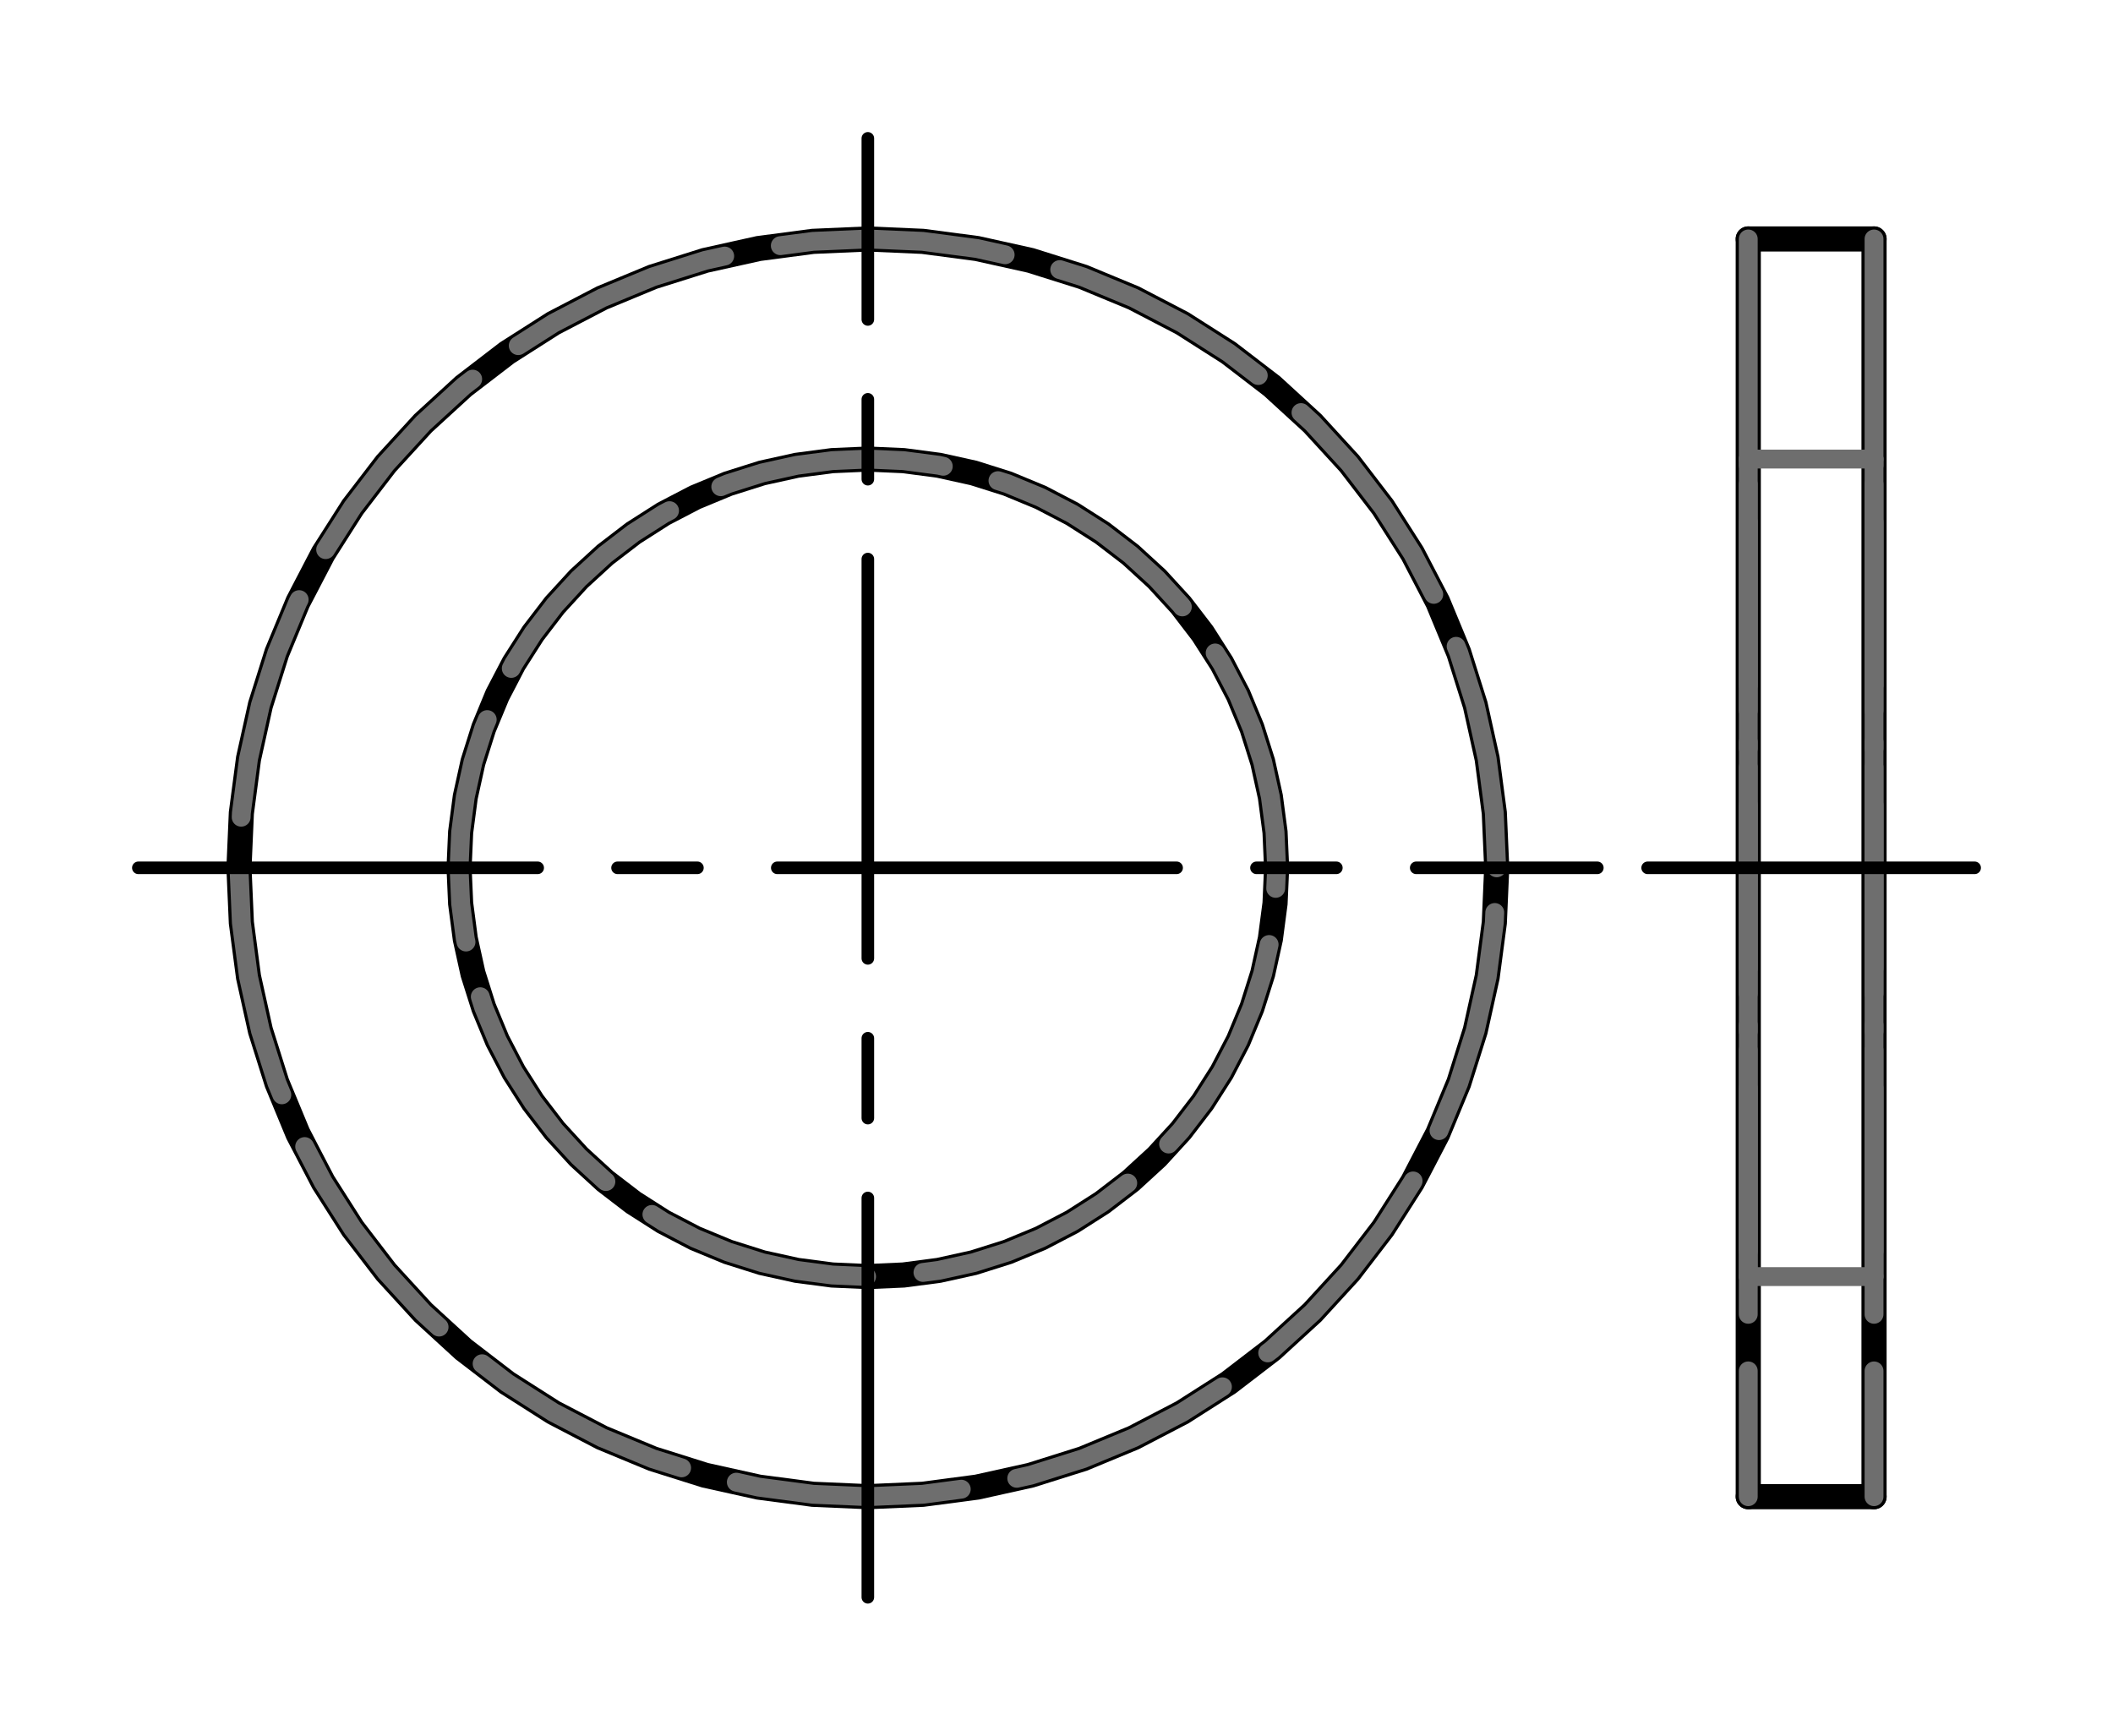
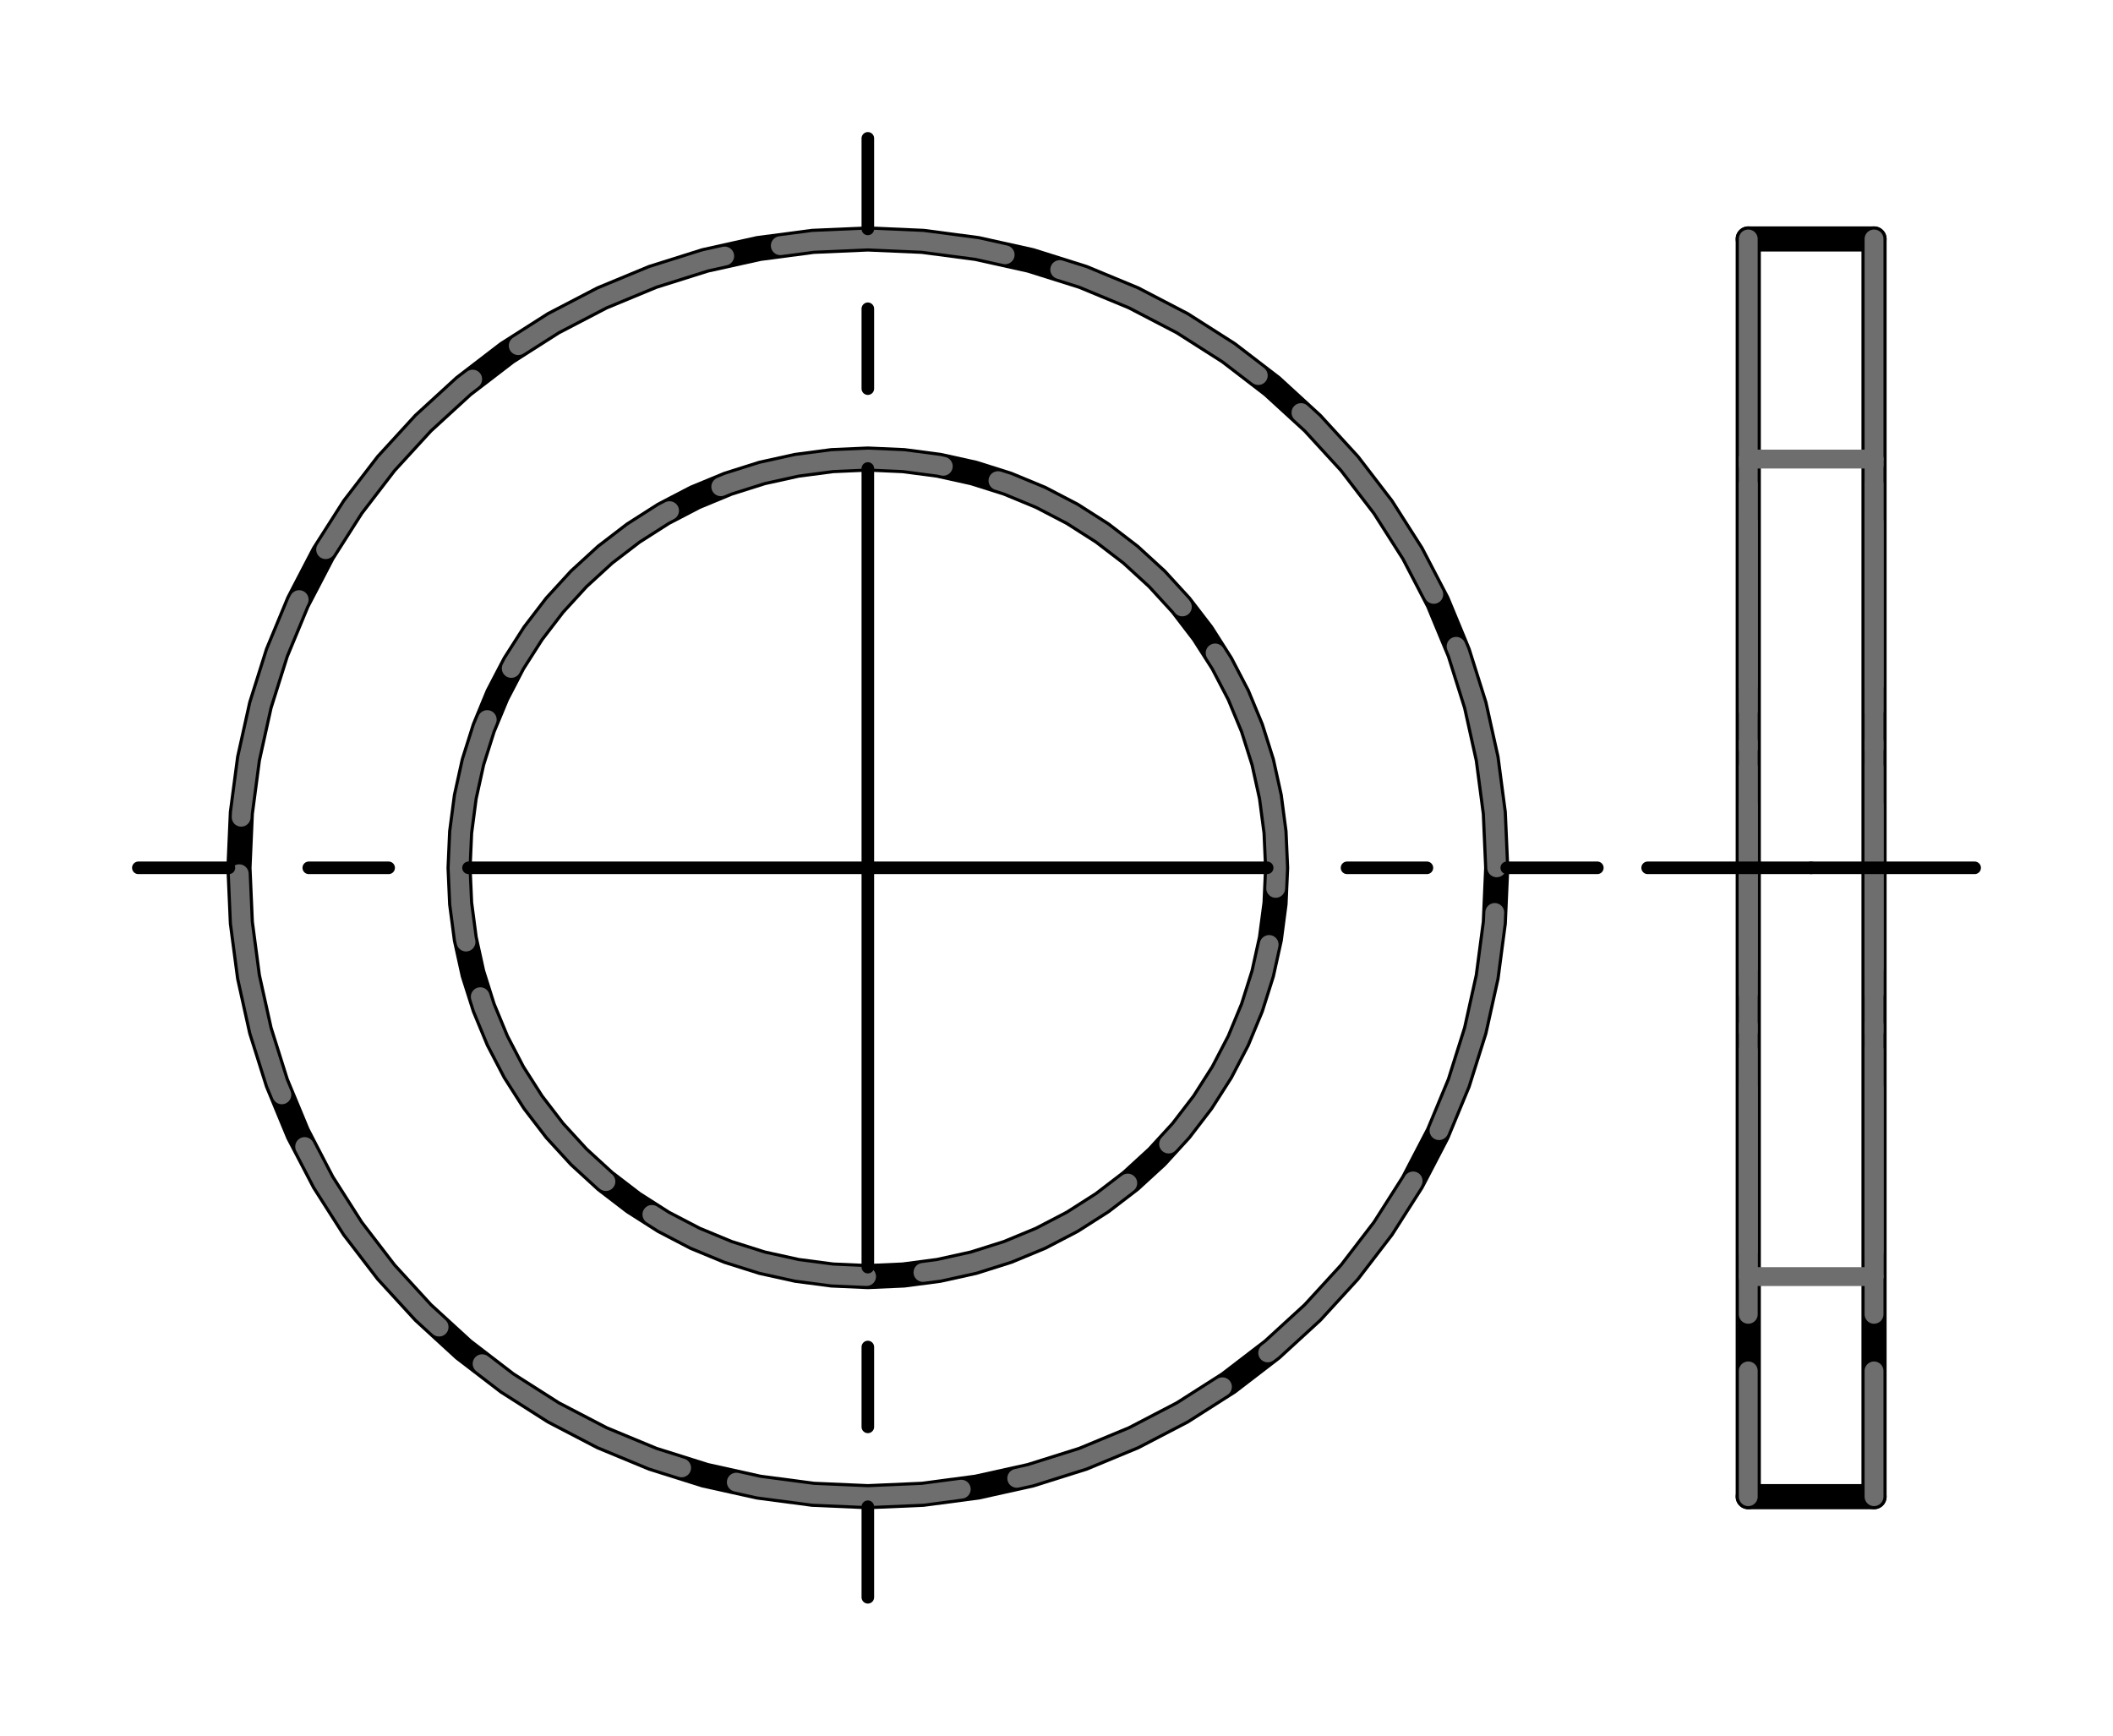
<svg xmlns="http://www.w3.org/2000/svg" width="33.6mm" height="27.6mm" viewBox="-13.8 -13.8 33.6 27.6" version="1.1">
  <g transform="scale(1,-1)" stroke-linecap="round">
    <g fill="none" stroke="rgb(0,0,0)" stroke-width="0.4" id="Visible">
      <path d="M 10.0,0.0 L 9.962,0.872 L 9.848,1.736 L 9.659,2.588 L 9.397,3.42 L 9.063,4.226 L 8.66,5.0 L 8.191,5.736 L 7.66,6.428 L 7.071,7.071 L 6.428,7.66 L 5.736,8.191 L 5.0,8.66 L 4.226,9.063 L 3.42,9.397 L 2.588,9.659 L 1.736,9.848 L 0.872,9.962 L 0.0,10.0 L -0.872,9.962 L -1.736,9.848 L -2.588,9.659 L -3.42,9.397 L -4.226,9.063 L -5.0,8.66 L -5.736,8.191 L -6.428,7.66 L -7.071,7.071 L -7.66,6.428 L -8.191,5.736 L -8.66,5.0 L -9.063,4.226 L -9.397,3.42 L -9.659,2.588 L -9.848,1.736 L -9.962,0.872 L -10.0,0.0 L -9.962,-0.872 L -9.848,-1.736 L -9.659,-2.588 L -9.397,-3.42 L -9.063,-4.226 L -8.66,-5.0 L -8.191,-5.736 L -7.66,-6.428 L -7.071,-7.071 L -6.428,-7.66 L -5.736,-8.191 L -5.0,-8.66 L -4.226,-9.063 L -3.42,-9.397 L -2.588,-9.659 L -1.736,-9.848 L -0.872,-9.962 L -0.0,-10.0 L 0.872,-9.962 L 1.736,-9.848 L 2.588,-9.659 L 3.42,-9.397 L 4.226,-9.063 L 5.0,-8.66 L 5.736,-8.191 L 6.428,-7.66 L 7.071,-7.071 L 7.66,-6.428 L 8.191,-5.736 L 8.66,-5.0 L 9.063,-4.226 L 9.397,-3.42 L 9.659,-2.588 L 9.848,-1.736 L 9.962,-0.872 L 10.0,-0.0" />
      <path d="M 6.5,0.0 L 6.475,0.567 L 6.401,1.129 L 6.279,1.682 L 6.108,2.223 L 5.891,2.747 L 5.629,3.25 L 5.324,3.728 L 4.979,4.178 L 4.596,4.596 L 4.178,4.979 L 3.728,5.324 L 3.25,5.629 L 2.747,5.891 L 2.223,6.108 L 1.682,6.279 L 1.129,6.401 L 0.567,6.475 L -0.0,6.5 L -0.567,6.475 L -1.129,6.401 L -1.682,6.279 L -2.223,6.108 L -2.747,5.891 L -3.25,5.629 L -3.728,5.324 L -4.178,4.979 L -4.596,4.596 L -4.979,4.178 L -5.324,3.728 L -5.629,3.25 L -5.891,2.747 L -6.108,2.223 L -6.279,1.682 L -6.401,1.129 L -6.475,0.567 L -6.5,-0.0 L -6.475,-0.567 L -6.401,-1.129 L -6.279,-1.682 L -6.108,-2.223 L -5.891,-2.747 L -5.629,-3.25 L -5.324,-3.728 L -4.979,-4.178 L -4.596,-4.596 L -4.178,-4.979 L -3.728,-5.324 L -3.25,-5.629 L -2.747,-5.891 L -2.223,-6.108 L -1.682,-6.279 L -1.129,-6.401 L -0.567,-6.475 L 0.0,-6.5 L 0.567,-6.475 L 1.129,-6.401 L 1.682,-6.279 L 2.223,-6.108 L 2.747,-5.891 L 3.25,-5.629 L 3.728,-5.324 L 4.178,-4.979 L 4.596,-4.596 L 4.979,-4.178 L 5.324,-3.728 L 5.629,-3.25 L 5.891,-2.747 L 6.108,-2.223 L 6.279,-1.682 L 6.401,-1.129 L 6.475,-0.567 L 6.5,0.0" />
      <path d="M 14.0,-10.0 L 14.0,-9.722 L 14.0,-9.444 L 14.0,-9.167 L 14.0,-8.889 L 14.0,-8.611 L 14.0,-8.333 L 14.0,-8.056 L 14.0,-7.778 L 14.0,-7.5 L 14.0,-7.222 L 14.0,-6.944 L 14.0,-6.667 L 14.0,-6.389 L 14.0,-6.111 L 14.0,-5.833 L 14.0,-5.556 L 14.0,-5.278 L 14.0,-5.0 L 14.0,-4.722 L 14.0,-4.444 L 14.0,-4.167 L 14.0,-3.889 L 14.0,-3.611 L 14.0,-3.333 L 14.0,-3.056 L 14.0,-2.778 L 14.0,-2.5 L 14.0,-2.222 L 14.0,-1.944 L 14.0,-1.667 L 14.0,-1.389 L 14.0,-1.111 L 14.0,-0.833 L 14.0,-0.556 L 14.0,-0.278 L 14.0,0.0 L 14.0,0.278 L 14.0,0.556 L 14.0,0.833 L 14.0,1.111 L 14.0,1.389 L 14.0,1.667 L 14.0,1.944 L 14.0,2.222 L 14.0,2.5 L 14.0,2.778 L 14.0,3.056 L 14.0,3.333 L 14.0,3.611 L 14.0,3.889 L 14.0,4.167 L 14.0,4.444 L 14.0,4.722 L 14.0,5.0 L 14.0,5.278 L 14.0,5.556 L 14.0,5.833 L 14.0,6.111 L 14.0,6.389 L 14.0,6.667 L 14.0,6.944 L 14.0,7.222 L 14.0,7.5 L 14.0,7.778 L 14.0,8.056 L 14.0,8.333 L 14.0,8.611 L 14.0,8.889 L 14.0,9.167 L 14.0,9.444 L 14.0,9.722 L 14.0,10.0" />
      <path d="M 16.0,10.0 L 15.972,10.0 L 15.944,10.0 L 15.917,10.0 L 15.889,10.0 L 15.861,10.0 L 15.833,10.0 L 15.806,10.0 L 15.778,10.0 L 15.75,10.0 L 15.722,10.0 L 15.694,10.0 L 15.667,10.0 L 15.639,10.0 L 15.611,10.0 L 15.583,10.0 L 15.556,10.0 L 15.528,10.0 L 15.5,10.0 L 15.472,10.0 L 15.444,10.0 L 15.417,10.0 L 15.389,10.0 L 15.361,10.0 L 15.333,10.0 L 15.306,10.0 L 15.278,10.0 L 15.25,10.0 L 15.222,10.0 L 15.194,10.0 L 15.167,10.0 L 15.139,10.0 L 15.111,10.0 L 15.083,10.0 L 15.056,10.0 L 15.028,10.0 L 15.0,10.0 L 14.972,10.0 L 14.944,10.0 L 14.917,10.0 L 14.889,10.0 L 14.861,10.0 L 14.833,10.0 L 14.806,10.0 L 14.778,10.0 L 14.75,10.0 L 14.722,10.0 L 14.694,10.0 L 14.667,10.0 L 14.639,10.0 L 14.611,10.0 L 14.583,10.0 L 14.556,10.0 L 14.528,10.0 L 14.5,10.0 L 14.472,10.0 L 14.444,10.0 L 14.417,10.0 L 14.389,10.0 L 14.361,10.0 L 14.333,10.0 L 14.306,10.0 L 14.278,10.0 L 14.25,10.0 L 14.222,10.0 L 14.194,10.0 L 14.167,10.0 L 14.139,10.0 L 14.111,10.0 L 14.083,10.0 L 14.056,10.0 L 14.028,10.0 L 14.0,10.0" />
      <path d="M 16.0,-10.0 L 16.0,-9.722 L 16.0,-9.444 L 16.0,-9.167 L 16.0,-8.889 L 16.0,-8.611 L 16.0,-8.333 L 16.0,-8.056 L 16.0,-7.778 L 16.0,-7.5 L 16.0,-7.222 L 16.0,-6.944 L 16.0,-6.667 L 16.0,-6.389 L 16.0,-6.111 L 16.0,-5.833 L 16.0,-5.556 L 16.0,-5.278 L 16.0,-5.0 L 16.0,-4.722 L 16.0,-4.444 L 16.0,-4.167 L 16.0,-3.889 L 16.0,-3.611 L 16.0,-3.333 L 16.0,-3.056 L 16.0,-2.778 L 16.0,-2.5 L 16.0,-2.222 L 16.0,-1.944 L 16.0,-1.667 L 16.0,-1.389 L 16.0,-1.111 L 16.0,-0.833 L 16.0,-0.556 L 16.0,-0.278 L 16.0,0.0 L 16.0,0.278 L 16.0,0.556 L 16.0,0.833 L 16.0,1.111 L 16.0,1.389 L 16.0,1.667 L 16.0,1.944 L 16.0,2.222 L 16.0,2.5 L 16.0,2.778 L 16.0,3.056 L 16.0,3.333 L 16.0,3.611 L 16.0,3.889 L 16.0,4.167 L 16.0,4.444 L 16.0,4.722 L 16.0,5.0 L 16.0,5.278 L 16.0,5.556 L 16.0,5.833 L 16.0,6.111 L 16.0,6.389 L 16.0,6.667 L 16.0,6.944 L 16.0,7.222 L 16.0,7.5 L 16.0,7.778 L 16.0,8.056 L 16.0,8.333 L 16.0,8.611 L 16.0,8.889 L 16.0,9.167 L 16.0,9.444 L 16.0,9.722 L 16.0,10.0" />
      <path d="M 16.0,-10.0 L 15.972,-10.0 L 15.944,-10.0 L 15.917,-10.0 L 15.889,-10.0 L 15.861,-10.0 L 15.833,-10.0 L 15.806,-10.0 L 15.778,-10.0 L 15.75,-10.0 L 15.722,-10.0 L 15.694,-10.0 L 15.667,-10.0 L 15.639,-10.0 L 15.611,-10.0 L 15.583,-10.0 L 15.556,-10.0 L 15.528,-10.0 L 15.5,-10.0 L 15.472,-10.0 L 15.444,-10.0 L 15.417,-10.0 L 15.389,-10.0 L 15.361,-10.0 L 15.333,-10.0 L 15.306,-10.0 L 15.278,-10.0 L 15.25,-10.0 L 15.222,-10.0 L 15.194,-10.0 L 15.167,-10.0 L 15.139,-10.0 L 15.111,-10.0 L 15.083,-10.0 L 15.056,-10.0 L 15.028,-10.0 L 15.0,-10.0 L 14.972,-10.0 L 14.944,-10.0 L 14.917,-10.0 L 14.889,-10.0 L 14.861,-10.0 L 14.833,-10.0 L 14.806,-10.0 L 14.778,-10.0 L 14.75,-10.0 L 14.722,-10.0 L 14.694,-10.0 L 14.667,-10.0 L 14.639,-10.0 L 14.611,-10.0 L 14.583,-10.0 L 14.556,-10.0 L 14.528,-10.0 L 14.5,-10.0 L 14.472,-10.0 L 14.444,-10.0 L 14.417,-10.0 L 14.389,-10.0 L 14.361,-10.0 L 14.333,-10.0 L 14.306,-10.0 L 14.278,-10.0 L 14.25,-10.0 L 14.222,-10.0 L 14.194,-10.0 L 14.167,-10.0 L 14.139,-10.0 L 14.111,-10.0 L 14.083,-10.0 L 14.056,-10.0 L 14.028,-10.0 L 14.0,-10.0" />
    </g>
    <g fill="none" stroke="rgb(110,110,110)" stroke-width="0.3" id="Hidden" stroke-dasharray="3.6 0.9">
      <path d="M 10.0,0.0 L 9.962,0.872 L 9.848,1.736 L 9.659,2.588 L 9.397,3.42 L 9.063,4.226 L 8.66,5.0 L 8.191,5.736 L 7.66,6.428 L 7.071,7.071 L 6.428,7.66 L 5.736,8.191 L 5.0,8.66 L 4.226,9.063 L 3.42,9.397 L 2.588,9.659 L 1.736,9.848 L 0.872,9.962 L 0.0,10.0 L -0.872,9.962 L -1.736,9.848 L -2.588,9.659 L -3.42,9.397 L -4.226,9.063 L -5.0,8.66 L -5.736,8.191 L -6.428,7.66 L -7.071,7.071 L -7.66,6.428 L -8.191,5.736 L -8.66,5.0 L -9.063,4.226 L -9.397,3.42 L -9.659,2.588 L -9.848,1.736 L -9.962,0.872 L -10.0,0.0 L -9.962,-0.872 L -9.848,-1.736 L -9.659,-2.588 L -9.397,-3.42 L -9.063,-4.226 L -8.66,-5.0 L -8.191,-5.736 L -7.66,-6.428 L -7.071,-7.071 L -6.428,-7.66 L -5.736,-8.191 L -5.0,-8.66 L -4.226,-9.063 L -3.42,-9.397 L -2.588,-9.659 L -1.736,-9.848 L -0.872,-9.962 L -0.0,-10.0 L 0.872,-9.962 L 1.736,-9.848 L 2.588,-9.659 L 3.42,-9.397 L 4.226,-9.063 L 5.0,-8.66 L 5.736,-8.191 L 6.428,-7.66 L 7.071,-7.071 L 7.66,-6.428 L 8.191,-5.736 L 8.66,-5.0 L 9.063,-4.226 L 9.397,-3.42 L 9.659,-2.588 L 9.848,-1.736 L 9.962,-0.872 L 10.0,-0.0" />
      <path d="M 6.5,0.0 L 6.475,0.567 L 6.401,1.129 L 6.279,1.682 L 6.108,2.223 L 5.891,2.747 L 5.629,3.25 L 5.324,3.728 L 4.979,4.178 L 4.596,4.596 L 4.178,4.979 L 3.728,5.324 L 3.25,5.629 L 2.747,5.891 L 2.223,6.108 L 1.682,6.279 L 1.129,6.401 L 0.567,6.475 L -0.0,6.5 L -0.567,6.475 L -1.129,6.401 L -1.682,6.279 L -2.223,6.108 L -2.747,5.891 L -3.25,5.629 L -3.728,5.324 L -4.178,4.979 L -4.596,4.596 L -4.979,4.178 L -5.324,3.728 L -5.629,3.25 L -5.891,2.747 L -6.108,2.223 L -6.279,1.682 L -6.401,1.129 L -6.475,0.567 L -6.5,-0.0 L -6.475,-0.567 L -6.401,-1.129 L -6.279,-1.682 L -6.108,-2.223 L -5.891,-2.747 L -5.629,-3.25 L -5.324,-3.728 L -4.979,-4.178 L -4.596,-4.596 L -4.178,-4.979 L -3.728,-5.324 L -3.25,-5.629 L -2.747,-5.891 L -2.223,-6.108 L -1.682,-6.279 L -1.129,-6.401 L -0.567,-6.475 L 0.0,-6.5 L 0.567,-6.475 L 1.129,-6.401 L 1.682,-6.279 L 2.223,-6.108 L 2.747,-5.891 L 3.25,-5.629 L 3.728,-5.324 L 4.178,-4.979 L 4.596,-4.596 L 4.979,-4.178 L 5.324,-3.728 L 5.629,-3.25 L 5.891,-2.747 L 6.108,-2.223 L 6.279,-1.682 L 6.401,-1.129 L 6.475,-0.567 L 6.5,0.0" />
      <path d="M 14.0,10.0 L 14.0,9.722 L 14.0,9.444 L 14.0,9.167 L 14.0,8.889 L 14.0,8.611 L 14.0,8.333 L 14.0,8.056 L 14.0,7.778 L 14.0,7.5 L 14.0,7.222 L 14.0,6.944 L 14.0,6.667 L 14.0,6.389 L 14.0,6.111 L 14.0,5.833 L 14.0,5.556 L 14.0,5.278 L 14.0,5.0 L 14.0,4.722 L 14.0,4.444 L 14.0,4.167 L 14.0,3.889 L 14.0,3.611 L 14.0,3.333 L 14.0,3.056 L 14.0,2.778 L 14.0,2.5 L 14.0,2.222 L 14.0,1.944 L 14.0,1.667 L 14.0,1.389 L 14.0,1.111 L 14.0,0.833 L 14.0,0.556 L 14.0,0.278 L 14.0,0.0 L 14.0,-0.278 L 14.0,-0.556 L 14.0,-0.833 L 14.0,-1.111 L 14.0,-1.389 L 14.0,-1.667 L 14.0,-1.944 L 14.0,-2.222 L 14.0,-2.5 L 14.0,-2.778 L 14.0,-3.056 L 14.0,-3.333 L 14.0,-3.611 L 14.0,-3.889 L 14.0,-4.167 L 14.0,-4.444 L 14.0,-4.722 L 14.0,-5.0 L 14.0,-5.278 L 14.0,-5.556 L 14.0,-5.833 L 14.0,-6.111 L 14.0,-6.389 L 14.0,-6.667 L 14.0,-6.944 L 14.0,-7.222 L 14.0,-7.5 L 14.0,-7.778 L 14.0,-8.056 L 14.0,-8.333 L 14.0,-8.611 L 14.0,-8.889 L 14.0,-9.167 L 14.0,-9.444 L 14.0,-9.722 L 14.0,-10.0" />
      <path d="M 16.0,10.0 L 16.0,9.722 L 16.0,9.444 L 16.0,9.167 L 16.0,8.889 L 16.0,8.611 L 16.0,8.333 L 16.0,8.056 L 16.0,7.778 L 16.0,7.5 L 16.0,7.222 L 16.0,6.944 L 16.0,6.667 L 16.0,6.389 L 16.0,6.111 L 16.0,5.833 L 16.0,5.556 L 16.0,5.278 L 16.0,5.0 L 16.0,4.722 L 16.0,4.444 L 16.0,4.167 L 16.0,3.889 L 16.0,3.611 L 16.0,3.333 L 16.0,3.056 L 16.0,2.778 L 16.0,2.5 L 16.0,2.222 L 16.0,1.944 L 16.0,1.667 L 16.0,1.389 L 16.0,1.111 L 16.0,0.833 L 16.0,0.556 L 16.0,0.278 L 16.0,0.0 L 16.0,-0.278 L 16.0,-0.556 L 16.0,-0.833 L 16.0,-1.111 L 16.0,-1.389 L 16.0,-1.667 L 16.0,-1.944 L 16.0,-2.222 L 16.0,-2.5 L 16.0,-2.778 L 16.0,-3.056 L 16.0,-3.333 L 16.0,-3.611 L 16.0,-3.889 L 16.0,-4.167 L 16.0,-4.444 L 16.0,-4.722 L 16.0,-5.0 L 16.0,-5.278 L 16.0,-5.556 L 16.0,-5.833 L 16.0,-6.111 L 16.0,-6.389 L 16.0,-6.667 L 16.0,-6.944 L 16.0,-7.222 L 16.0,-7.5 L 16.0,-7.778 L 16.0,-8.056 L 16.0,-8.333 L 16.0,-8.611 L 16.0,-8.889 L 16.0,-9.167 L 16.0,-9.444 L 16.0,-9.722 L 16.0,-10.0" />
      <path d="M 14.0,6.5 L 14.0,6.319 L 14.0,6.139 L 14.0,5.958 L 14.0,5.778 L 14.0,5.597 L 14.0,5.417 L 14.0,5.236 L 14.0,5.056 L 14.0,4.875 L 14.0,4.694 L 14.0,4.514 L 14.0,4.333 L 14.0,4.153 L 14.0,3.972 L 14.0,3.792 L 14.0,3.611 L 14.0,3.431 L 14.0,3.25 L 14.0,3.069 L 14.0,2.889 L 14.0,2.708 L 14.0,2.528 L 14.0,2.347 L 14.0,2.167 L 14.0,1.986 L 14.0,1.806 L 14.0,1.625 L 14.0,1.444 L 14.0,1.264 L 14.0,1.083 L 14.0,0.903 L 14.0,0.722 L 14.0,0.542 L 14.0,0.361 L 14.0,0.181 L 14.0,0.0 L 14.0,-0.181 L 14.0,-0.361 L 14.0,-0.542 L 14.0,-0.722 L 14.0,-0.903 L 14.0,-1.083 L 14.0,-1.264 L 14.0,-1.444 L 14.0,-1.625 L 14.0,-1.806 L 14.0,-1.986 L 14.0,-2.167 L 14.0,-2.347 L 14.0,-2.528 L 14.0,-2.708 L 14.0,-2.889 L 14.0,-3.069 L 14.0,-3.25 L 14.0,-3.431 L 14.0,-3.611 L 14.0,-3.792 L 14.0,-3.972 L 14.0,-4.153 L 14.0,-4.333 L 14.0,-4.514 L 14.0,-4.694 L 14.0,-4.875 L 14.0,-5.056 L 14.0,-5.236 L 14.0,-5.417 L 14.0,-5.597 L 14.0,-5.778 L 14.0,-5.958 L 14.0,-6.139 L 14.0,-6.319 L 14.0,-6.5" />
      <path d="M 14.0,-6.5 L 14.0,-6.319 L 14.0,-6.139 L 14.0,-5.958 L 14.0,-5.778 L 14.0,-5.597 L 14.0,-5.417 L 14.0,-5.236 L 14.0,-5.056 L 14.0,-4.875 L 14.0,-4.694 L 14.0,-4.514 L 14.0,-4.333 L 14.0,-4.153 L 14.0,-3.972 L 14.0,-3.792 L 14.0,-3.611 L 14.0,-3.431 L 14.0,-3.25 L 14.0,-3.069 L 14.0,-2.889 L 14.0,-2.708 L 14.0,-2.528 L 14.0,-2.347 L 14.0,-2.167 L 14.0,-1.986 L 14.0,-1.806 L 14.0,-1.625 L 14.0,-1.444 L 14.0,-1.264 L 14.0,-1.083 L 14.0,-0.903 L 14.0,-0.722 L 14.0,-0.542 L 14.0,-0.361 L 14.0,-0.181 L 14.0,0.0 L 14.0,0.181 L 14.0,0.361 L 14.0,0.542 L 14.0,0.722 L 14.0,0.903 L 14.0,1.083 L 14.0,1.264 L 14.0,1.444 L 14.0,1.625 L 14.0,1.806 L 14.0,1.986 L 14.0,2.167 L 14.0,2.347 L 14.0,2.528 L 14.0,2.708 L 14.0,2.889 L 14.0,3.069 L 14.0,3.25 L 14.0,3.431 L 14.0,3.611 L 14.0,3.792 L 14.0,3.972 L 14.0,4.153 L 14.0,4.333 L 14.0,4.514 L 14.0,4.694 L 14.0,4.875 L 14.0,5.056 L 14.0,5.236 L 14.0,5.417 L 14.0,5.597 L 14.0,5.778 L 14.0,5.958 L 14.0,6.139 L 14.0,6.319 L 14.0,6.5" />
      <path d="M 16.0,6.5 L 16.0,6.319 L 16.0,6.139 L 16.0,5.958 L 16.0,5.778 L 16.0,5.597 L 16.0,5.417 L 16.0,5.236 L 16.0,5.056 L 16.0,4.875 L 16.0,4.694 L 16.0,4.514 L 16.0,4.333 L 16.0,4.153 L 16.0,3.972 L 16.0,3.792 L 16.0,3.611 L 16.0,3.431 L 16.0,3.25 L 16.0,3.069 L 16.0,2.889 L 16.0,2.708 L 16.0,2.528 L 16.0,2.347 L 16.0,2.167 L 16.0,1.986 L 16.0,1.806 L 16.0,1.625 L 16.0,1.444 L 16.0,1.264 L 16.0,1.083 L 16.0,0.903 L 16.0,0.722 L 16.0,0.542 L 16.0,0.361 L 16.0,0.181 L 16.0,0.0 L 16.0,-0.181 L 16.0,-0.361 L 16.0,-0.542 L 16.0,-0.722 L 16.0,-0.903 L 16.0,-1.083 L 16.0,-1.264 L 16.0,-1.444 L 16.0,-1.625 L 16.0,-1.806 L 16.0,-1.986 L 16.0,-2.167 L 16.0,-2.347 L 16.0,-2.528 L 16.0,-2.708 L 16.0,-2.889 L 16.0,-3.069 L 16.0,-3.25 L 16.0,-3.431 L 16.0,-3.611 L 16.0,-3.792 L 16.0,-3.972 L 16.0,-4.153 L 16.0,-4.333 L 16.0,-4.514 L 16.0,-4.694 L 16.0,-4.875 L 16.0,-5.056 L 16.0,-5.236 L 16.0,-5.417 L 16.0,-5.597 L 16.0,-5.778 L 16.0,-5.958 L 16.0,-6.139 L 16.0,-6.319 L 16.0,-6.5" />
      <path d="M 16.0,-6.5 L 16.0,-6.319 L 16.0,-6.139 L 16.0,-5.958 L 16.0,-5.778 L 16.0,-5.597 L 16.0,-5.417 L 16.0,-5.236 L 16.0,-5.056 L 16.0,-4.875 L 16.0,-4.694 L 16.0,-4.514 L 16.0,-4.333 L 16.0,-4.153 L 16.0,-3.972 L 16.0,-3.792 L 16.0,-3.611 L 16.0,-3.431 L 16.0,-3.25 L 16.0,-3.069 L 16.0,-2.889 L 16.0,-2.708 L 16.0,-2.528 L 16.0,-2.347 L 16.0,-2.167 L 16.0,-1.986 L 16.0,-1.806 L 16.0,-1.625 L 16.0,-1.444 L 16.0,-1.264 L 16.0,-1.083 L 16.0,-0.903 L 16.0,-0.722 L 16.0,-0.542 L 16.0,-0.361 L 16.0,-0.181 L 16.0,0.0 L 16.0,0.181 L 16.0,0.361 L 16.0,0.542 L 16.0,0.722 L 16.0,0.903 L 16.0,1.083 L 16.0,1.264 L 16.0,1.444 L 16.0,1.625 L 16.0,1.806 L 16.0,1.986 L 16.0,2.167 L 16.0,2.347 L 16.0,2.528 L 16.0,2.708 L 16.0,2.889 L 16.0,3.069 L 16.0,3.25 L 16.0,3.431 L 16.0,3.611 L 16.0,3.792 L 16.0,3.972 L 16.0,4.153 L 16.0,4.333 L 16.0,4.514 L 16.0,4.694 L 16.0,4.875 L 16.0,5.056 L 16.0,5.236 L 16.0,5.417 L 16.0,5.597 L 16.0,5.778 L 16.0,5.958 L 16.0,6.139 L 16.0,6.319 L 16.0,6.5" />
      <path d="M 16.0,6.5 L 15.972,6.5 L 15.944,6.5 L 15.917,6.5 L 15.889,6.5 L 15.861,6.5 L 15.833,6.5 L 15.806,6.5 L 15.778,6.5 L 15.75,6.5 L 15.722,6.5 L 15.694,6.5 L 15.667,6.5 L 15.639,6.5 L 15.611,6.5 L 15.583,6.5 L 15.556,6.5 L 15.528,6.5 L 15.5,6.5 L 15.472,6.5 L 15.444,6.5 L 15.417,6.5 L 15.389,6.5 L 15.361,6.5 L 15.333,6.5 L 15.306,6.5 L 15.278,6.5 L 15.25,6.5 L 15.222,6.5 L 15.194,6.5 L 15.167,6.5 L 15.139,6.5 L 15.111,6.5 L 15.083,6.5 L 15.056,6.5 L 15.028,6.5 L 15.0,6.5 L 14.972,6.5 L 14.944,6.5 L 14.917,6.5 L 14.889,6.5 L 14.861,6.5 L 14.833,6.5 L 14.806,6.5 L 14.778,6.5 L 14.75,6.5 L 14.722,6.5 L 14.694,6.5 L 14.667,6.5 L 14.639,6.5 L 14.611,6.5 L 14.583,6.5 L 14.556,6.5 L 14.528,6.5 L 14.5,6.5 L 14.472,6.5 L 14.444,6.5 L 14.417,6.5 L 14.389,6.5 L 14.361,6.5 L 14.333,6.5 L 14.306,6.5 L 14.278,6.5 L 14.25,6.5 L 14.222,6.5 L 14.194,6.5 L 14.167,6.5 L 14.139,6.5 L 14.111,6.5 L 14.083,6.5 L 14.056,6.5 L 14.028,6.5 L 14.0,6.5" />
      <path d="M 16.0,-6.5 L 15.972,-6.5 L 15.944,-6.5 L 15.917,-6.5 L 15.889,-6.5 L 15.861,-6.5 L 15.833,-6.5 L 15.806,-6.5 L 15.778,-6.5 L 15.75,-6.5 L 15.722,-6.5 L 15.694,-6.5 L 15.667,-6.5 L 15.639,-6.5 L 15.611,-6.5 L 15.583,-6.5 L 15.556,-6.5 L 15.528,-6.5 L 15.5,-6.5 L 15.472,-6.5 L 15.444,-6.5 L 15.417,-6.5 L 15.389,-6.5 L 15.361,-6.5 L 15.333,-6.5 L 15.306,-6.5 L 15.278,-6.5 L 15.25,-6.5 L 15.222,-6.5 L 15.194,-6.5 L 15.167,-6.5 L 15.139,-6.5 L 15.111,-6.5 L 15.083,-6.5 L 15.056,-6.5 L 15.028,-6.5 L 15.0,-6.5 L 14.972,-6.5 L 14.944,-6.5 L 14.917,-6.5 L 14.889,-6.5 L 14.861,-6.5 L 14.833,-6.5 L 14.806,-6.5 L 14.778,-6.5 L 14.75,-6.5 L 14.722,-6.5 L 14.694,-6.5 L 14.667,-6.5 L 14.639,-6.5 L 14.611,-6.5 L 14.583,-6.5 L 14.556,-6.5 L 14.528,-6.5 L 14.5,-6.5 L 14.472,-6.5 L 14.444,-6.5 L 14.417,-6.5 L 14.389,-6.5 L 14.361,-6.5 L 14.333,-6.5 L 14.306,-6.5 L 14.278,-6.5 L 14.25,-6.5 L 14.222,-6.5 L 14.194,-6.5 L 14.167,-6.5 L 14.139,-6.5 L 14.111,-6.5 L 14.083,-6.5 L 14.056,-6.5 L 14.028,-6.5 L 14.0,-6.5" />
    </g>
    <g fill="none" stroke="rgb(0,0,0)" stroke-width="0.2" id="Center" stroke-dasharray="6.35 1.27 1.27 1.27">
-       <line x1="-11.6" y1="0.0" x2="11.6" y2="0.0" />
-       <line x1="0.0" y1="-11.6" x2="0.0" y2="11.6" />
-       <line x1="12.4" y1="0.0" x2="17.6" y2="0.0" />
+       <line x1="0.0" y1="0.0" x2="-11.6" y2="0.0" />
+       <line x1="0.0" y1="0.0" x2="11.6" y2="0.0" />
+       <line x1="0.0" y1="0.0" x2="0.0" y2="-11.6" />
+       <line x1="0.0" y1="0.0" x2="0.0" y2="11.6" />
+       <line x1="15.0" y1="0.0" x2="12.4" y2="0.0" />
+       <line x1="15.0" y1="0.0" x2="17.6" y2="0.0" />
    </g>
  </g>
</svg>
